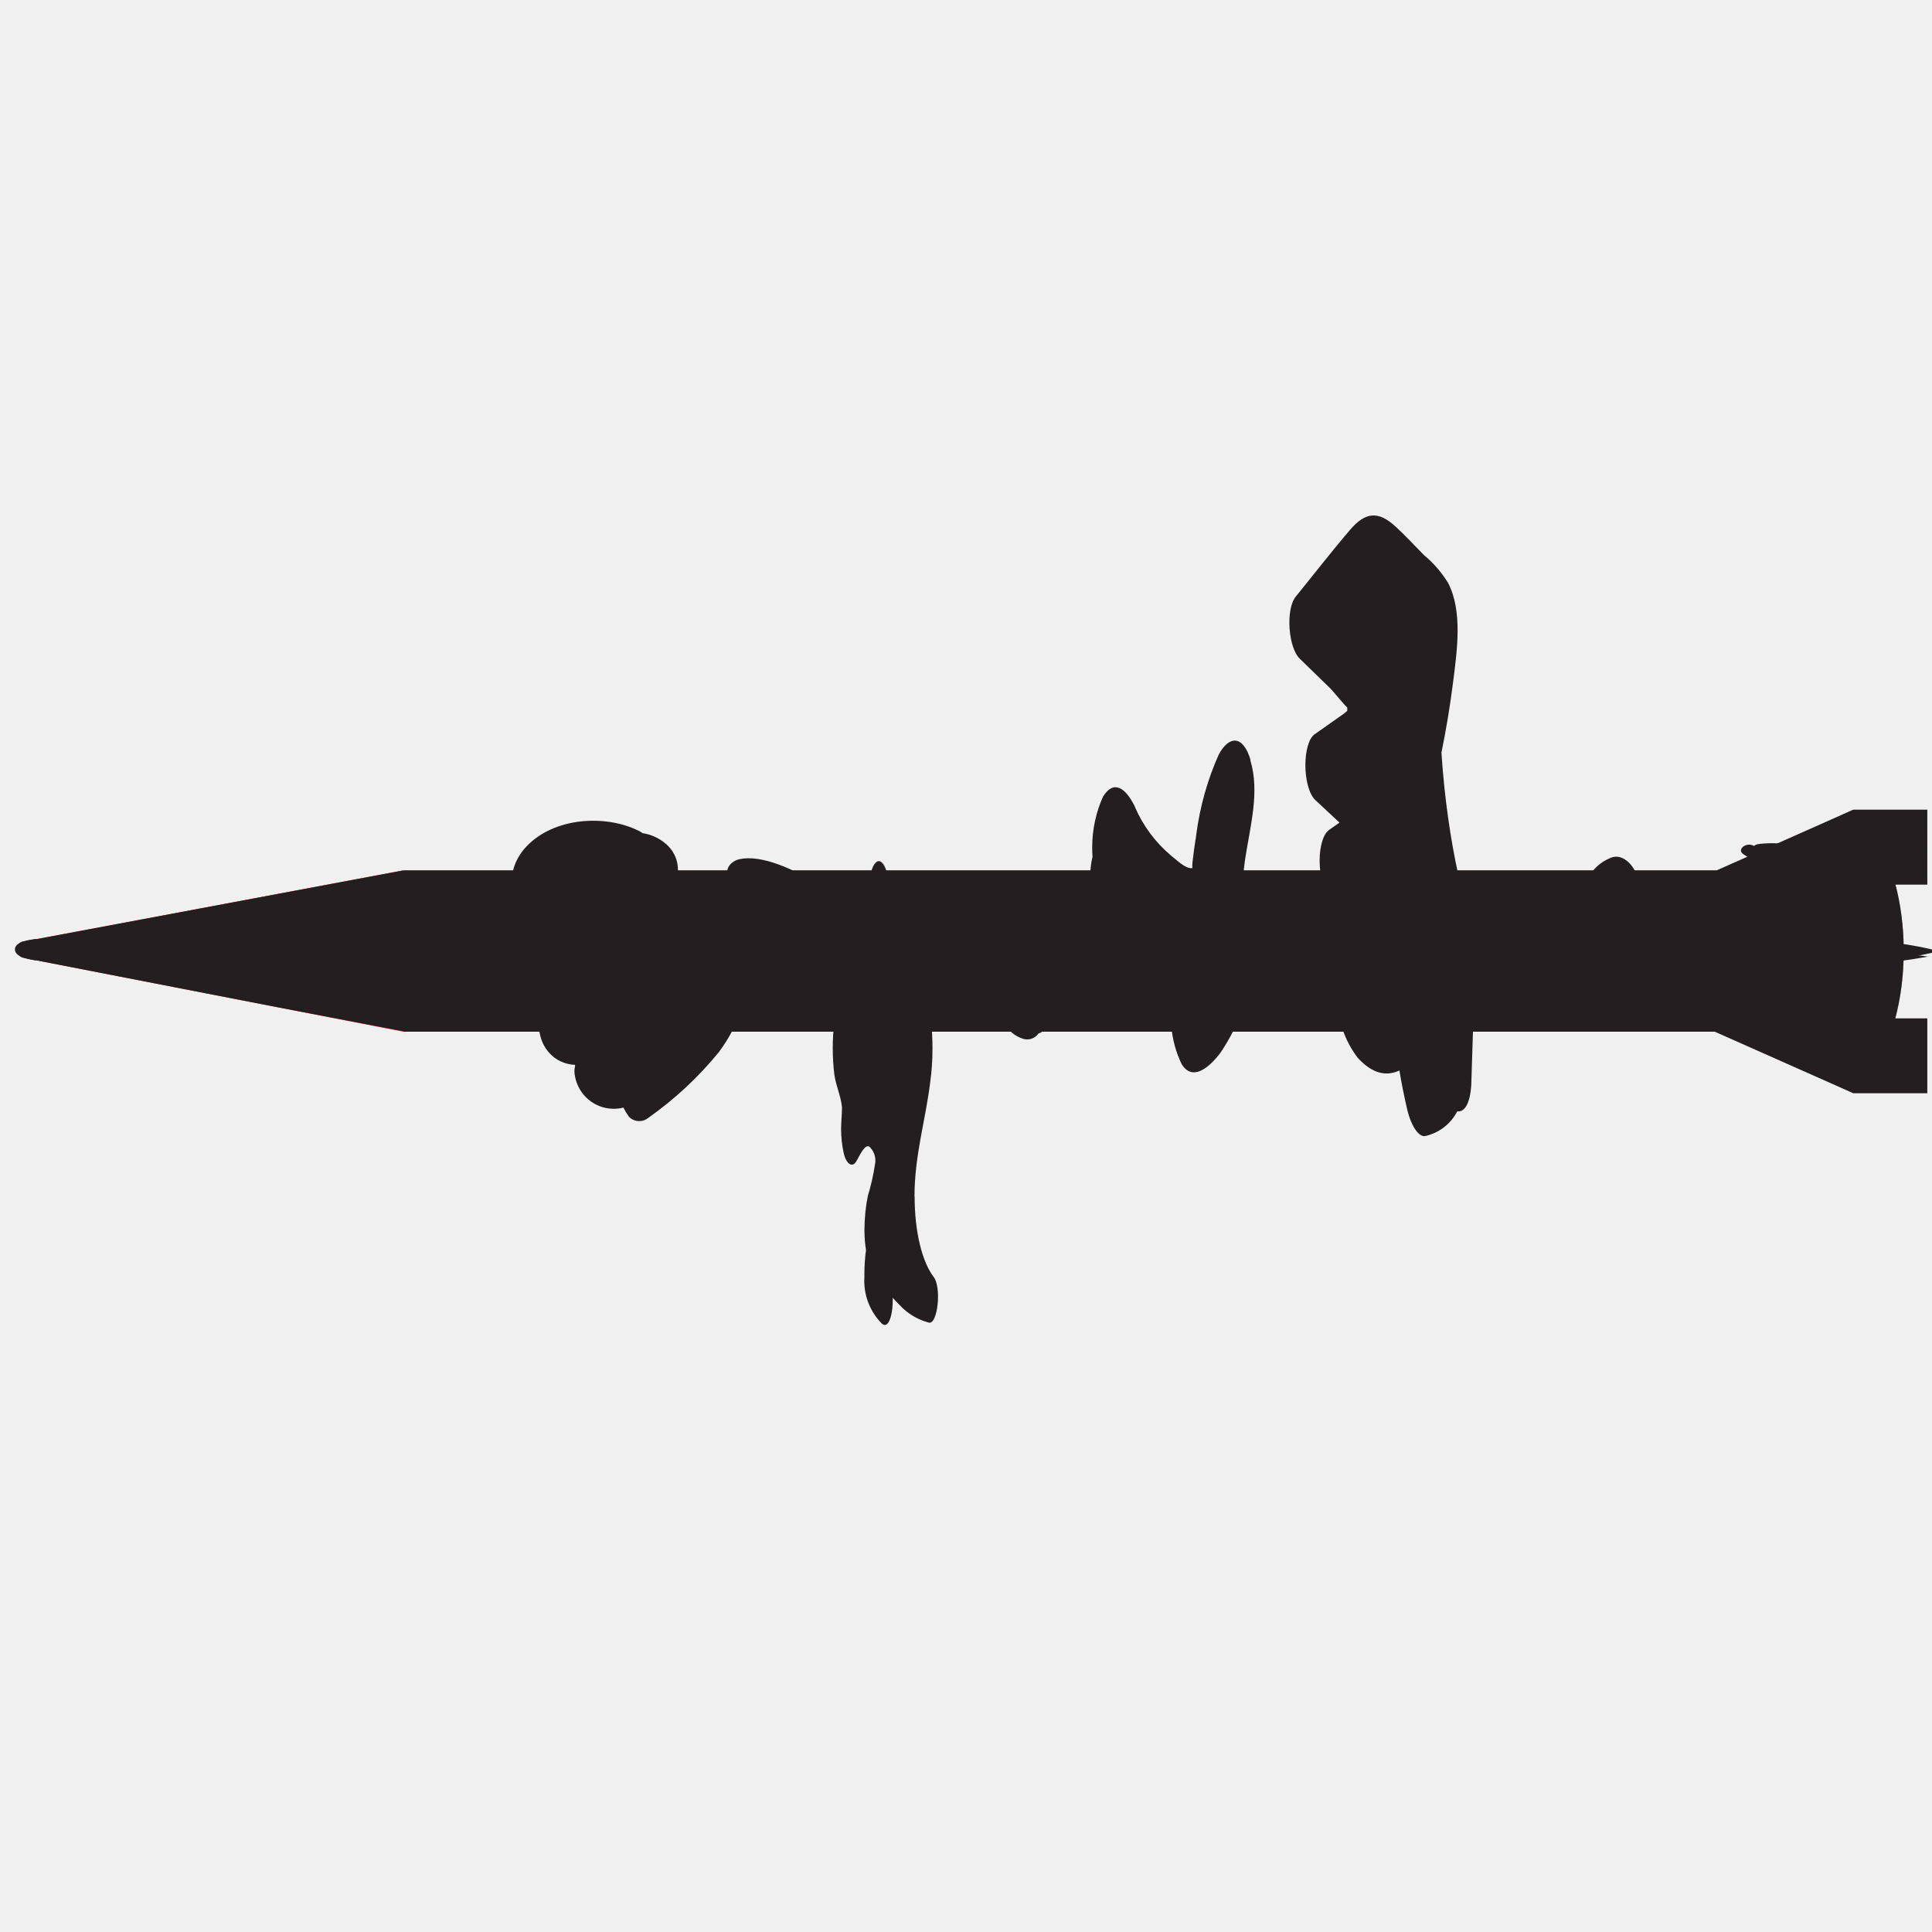
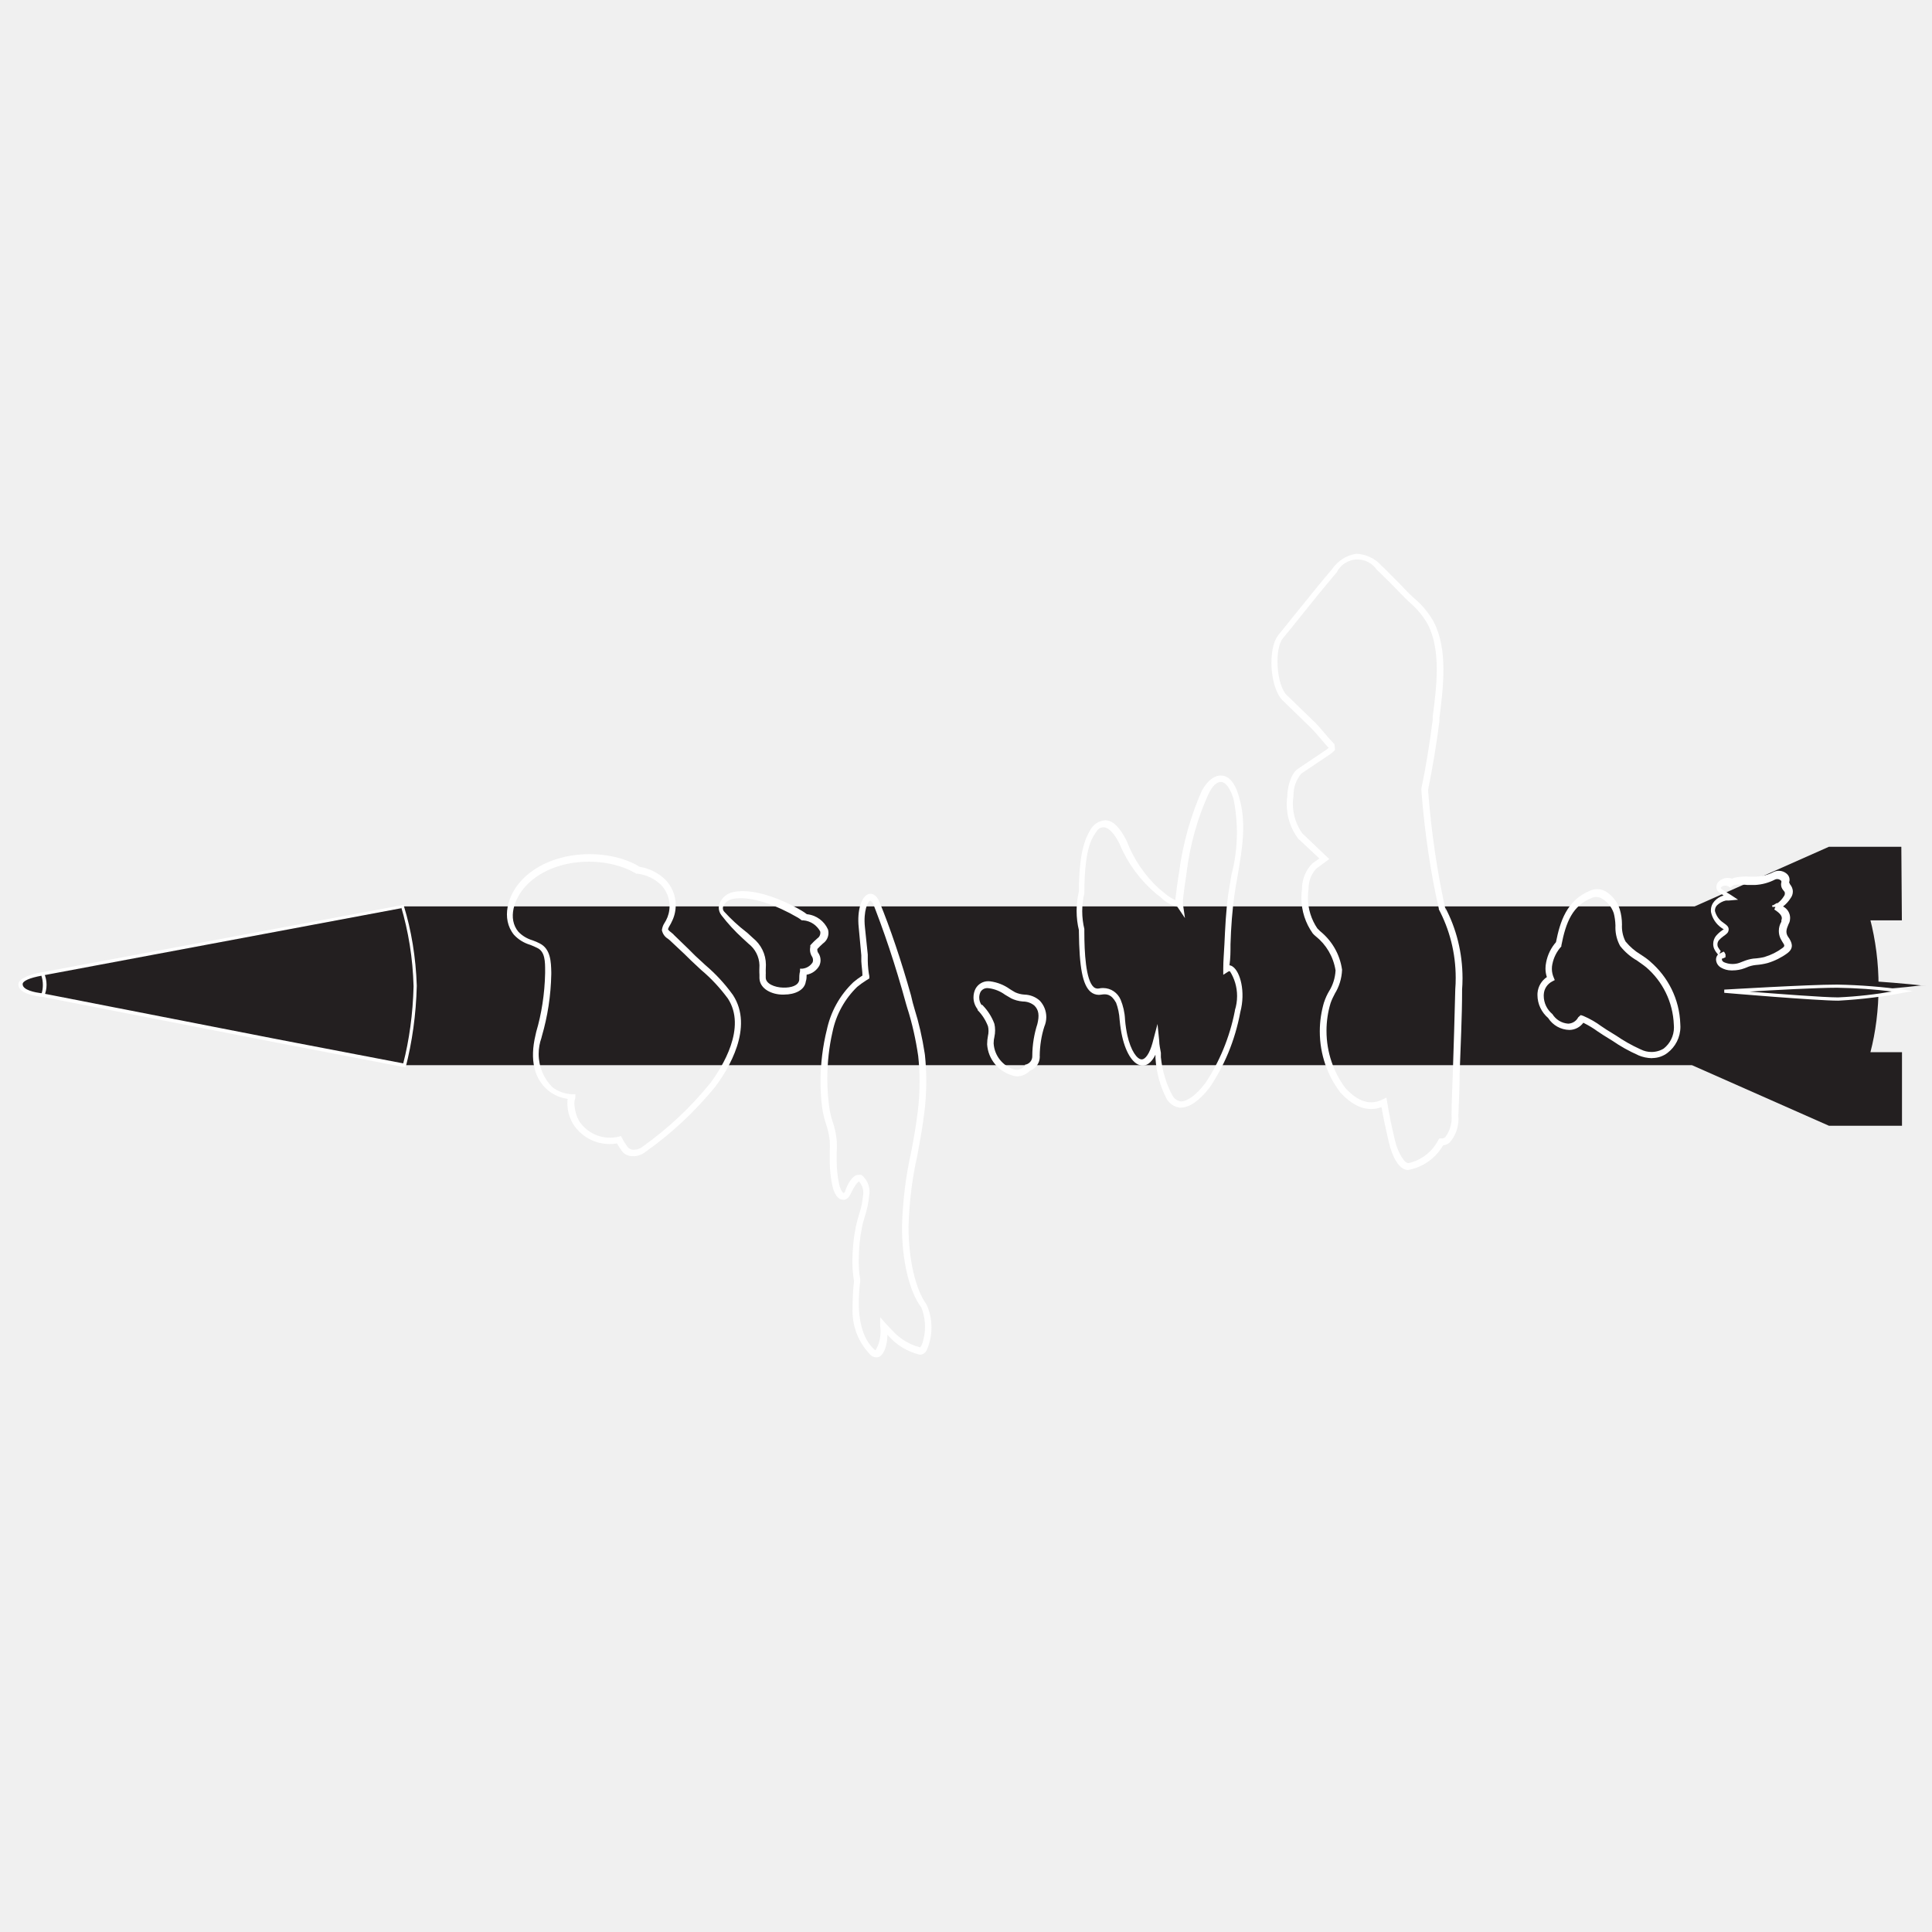
<svg xmlns="http://www.w3.org/2000/svg" version="1.1" width="32" height="32" viewBox="0 0 32 32">
-   <path fill="#7c7872" d="M30.694 13.412h1.227v1.237h-0.529c-0.023-0.087-0.047-0.164-0.068-0.235h-2.793z" />
-   <path fill="#d1b792" d="M28.531 14.415h2.793c0.021 0.070 0.045 0.147 0.068 0.235h-3.366z" />
-   <path fill="#d1b792" d="M6.686 14.415h21.845l-0.506 0.235h3.366c0.090 0.333 0.141 0.715 0.141 1.109s-0.051 0.776-0.148 1.14l0.007-0.031h-3.366l0.474 0.213h-21.813c0.162-0.396 0.256-0.855 0.256-1.337s-0.094-0.941-0.265-1.361l0.009 0.024z" />
-   <path fill="#ec1c24" d="M0.606 15.554l6.080-1.139c0.162 0.396 0.256 0.855 0.256 1.337s-0.094 0.941-0.265 1.361l0.009-0.024-6.080-1.182c0.014-0.050 0.026-0.11 0.034-0.171l0.001-0.006c-0.010-0.069-0.021-0.128-0.037-0.186l0.002 0.011z" />
-   <path fill="#221f1f" d="M0.371 15.597l0.235-0.043c0.013 0.047 0.025 0.106 0.033 0.166l0.001 0.008c-0.008 0.067-0.020 0.127-0.036 0.185l0.002-0.008-0.235-0.045c-0.056-0.021-0.096-0.074-0.096-0.137 0 0 0 0 0-0v0c0.003-0.059 0.042-0.109 0.095-0.128l0.001-0z" />
-   <path fill="#7c7872" d="M31.388 16.868h0.533v1.237h-1.227l-2.195-1.018h2.825c0.019-0.064 0.036-0.139 0.064-0.22z" />
-   <path fill="#d1b792" d="M28.026 16.868h3.362c-0.021 0.081-0.045 0.156-0.064 0.213h-2.825z" />
-   <path fill="#231f20" d="M28.026 15.753c0.293-0.077 0.641-0.136 0.997-0.165l0.022-0.001c0.341-0.032 0.681-0.047 1.020-0.047s0.681 0.015 1.022 0.047c0.378 0.029 0.725 0.088 1.062 0.176l-0.042-0.009c-0.292 0.076-0.64 0.134-0.996 0.165l-0.024 0.002c-0.341 0.030-0.681 0.047-1.022 0.047s-0.678-0.017-1.020-0.049c-0.378-0.030-0.726-0.088-1.063-0.174l0.043 0.009z" />
-   <path fill="#231f20" d="M31.921 13.412h-1.227l-2.259 1.003h-21.749v2.673h21.715l2.293 1.018h1.227v-1.237h-0.529c0.088-0.331 0.139-0.71 0.139-1.101 0-0.005 0-0.010-0-0.015v0.001c0-0.008 0-0.018 0-0.028 0-0.382-0.050-0.753-0.143-1.105l0.007 0.030h0.527z" />
-   <path fill="#231f20" d="M11.571 15.294l-0.358-0.348c-0.034-0.034-0.113-0.083-0.115-0.134s0.047-0.102 0.064-0.139c0.042-0.077 0.067-0.168 0.067-0.266 0-0.153-0.061-0.292-0.161-0.394l0 0c-0.112-0.111-0.259-0.188-0.422-0.213l-0.004-0.001c-0.017-0.013-0.036-0.025-0.056-0.035l-0.002-0.001c-0.557-0.279-1.41-0.226-1.867 0.26-0.213 0.224-0.339 0.593-0.128 0.853 0.104 0.096 0.229 0.169 0.369 0.212l0.007 0.002c0.166 0.083 0.16 0.303 0.162 0.469-0.008 0.383-0.068 0.749-0.172 1.096l0.008-0.029c-0.075 0.314-0.062 0.659 0.201 0.877 0.098 0.079 0.223 0.129 0.359 0.134l0.001 0v0.028c-0.006 0.024-0.010 0.052-0.010 0.080s0.004 0.056 0.010 0.082l-0.001-0.002c0.056 0.309 0.322 0.54 0.643 0.54 0.056 0 0.111-0.007 0.164-0.021l-0.005 0.001c0.030 0.059 0.061 0.109 0.096 0.157l-0.002-0.003c0.043 0.043 0.103 0.070 0.169 0.070 0.059 0 0.114-0.022 0.156-0.058l-0 0c0.444-0.315 0.827-0.674 1.157-1.078l0.008-0.010c0.303-0.41 0.587-1.020 0.288-1.474-0.189-0.244-0.394-0.459-0.619-0.652l-0.006-0.005z" />
-   <path fill="#231f20" d="M15.147 19.814c0-0.681 0.188-1.28 0.262-1.905 0.023-0.163 0.036-0.352 0.036-0.544 0-0.153-0.008-0.305-0.024-0.454l0.002 0.018c-0.056-0.339-0.13-0.636-0.225-0.923l0.012 0.042c-0.188-0.688-0.376-1.246-0.592-1.79l0.040 0.114c-0.107-0.269-0.29 0-0.247 0.395 0.015 0.154 0.032 0.307 0.047 0.461 0 0.070 0.017 0.292 0.034 0.371l-0.023 0.015c-0.058 0.035-0.108 0.072-0.155 0.112l0.002-0.001c-0.215 0.209-0.367 0.482-0.425 0.789l-0.001 0.009c-0.062 0.252-0.097 0.54-0.097 0.837 0 0.156 0.010 0.31 0.029 0.461l-0.002-0.018c0.028 0.19 0.109 0.352 0.126 0.538 0 0.109-0.015 0.252-0.015 0.365 0.001 0.135 0.016 0.266 0.043 0.392l-0.002-0.013c0.034 0.179 0.141 0.275 0.213 0.147s0.139-0.277 0.213-0.241c0.062 0.058 0.101 0.14 0.101 0.232 0 0.021-0.002 0.041-0.006 0.060l0-0.002c-0.030 0.199-0.071 0.374-0.124 0.544l0.007-0.025c-0.037 0.175-0.058 0.376-0.058 0.582 0 0.006 0 0.012 0 0.019v-0.001c0.001 0.106 0.010 0.209 0.027 0.31l-0.002-0.011v0.015c-0.017 0.12-0.026 0.258-0.026 0.399 0 0.016 0 0.032 0 0.047l-0-0.002c-0.001 0.017-0.002 0.037-0.002 0.057 0 0.275 0.111 0.525 0.29 0.707l-0-0c0.117 0.109 0.19-0.173 0.181-0.427 0.038 0.045 0.077 0.083 0.111 0.117 0.128 0.14 0.294 0.243 0.482 0.293l0.007 0.002c0.145 0.034 0.213-0.587 0.077-0.759-0.192-0.252-0.314-0.751-0.314-1.331z" />
-   <path fill="#231f20" d="M13.451 14.598c-0.025-0.020-0.054-0.039-0.084-0.057l-0.004-0.002c-0.282-0.164-0.77-0.382-1.111-0.309-0.156 0.032-0.265 0.183-0.173 0.301 0.145 0.167 0.298 0.318 0.463 0.456l0.006 0.005c0.127 0.094 0.209 0.242 0.213 0.409v0.001c-0.006 0.046-0.010 0.101-0.011 0.155v0c0 0.021 0 0.043 0 0.064 0.013 0.271 0.64 0.305 0.67 0.043 0-0.049 0.011-0.098 0.015-0.149 0.16-0.032 0.279-0.143 0.188-0.294-0.012-0.022-0.019-0.048-0.019-0.076 0-0.013 0.002-0.026 0.005-0.038l-0 0.001c0.035-0.040 0.072-0.077 0.112-0.11l0.002-0.001c0.177-0.156-0.036-0.363-0.271-0.397z" />
-   <path fill="#231f20" d="M16.958 15.908c-0.112-0.085-0.246-0.147-0.393-0.176l-0.006-0.001c-0.224-0.023-0.275 0.25-0.164 0.38 0.081 0.085 0.147 0.185 0.192 0.297l0.002 0.006c0.002 0.028 0.004 0.061 0.004 0.095 0 0.080-0.008 0.159-0.022 0.235l0.001-0.008c0.018 0.223 0.17 0.406 0.374 0.47l0.004 0.001c0.019 0.006 0.041 0.009 0.064 0.009 0.076 0 0.144-0.038 0.185-0.096l0-0.001c0.084-0.024 0.144-0.099 0.144-0.189 0-0.008-0.001-0.017-0.002-0.025l0 0.001c0.002-0.182 0.031-0.356 0.084-0.52l-0.003 0.012c0.017-0.040 0.027-0.087 0.027-0.136 0-0.090-0.034-0.173-0.089-0.236l0 0c-0.117-0.102-0.271-0.047-0.403-0.119z" />
-   <path fill="#231f20" d="M23.876 12.459q0.115-0.559 0.192-1.161c0.066-0.527 0.16-1.173-0.083-1.643-0.111-0.18-0.246-0.334-0.402-0.463l-0.003-0.003c-0.156-0.158-0.309-0.326-0.467-0.469-0.288-0.265-0.501-0.237-0.751 0.055-0.305 0.356-0.602 0.74-0.902 1.109-0.169 0.213-0.122 0.843 0.068 1.026l0.482 0.469c0.087 0.083 0.198 0.233 0.305 0.341v0.053l-0.058 0.049-0.476 0.335c-0.213 0.139-0.213 0.873 0 1.090l0.405 0.378-0.169 0.119c-0.213 0.147-0.213 0.853 0 1.088 0.102 0.109 0.39 0.339 0.401 0.663 0 0.213-0.145 0.386-0.194 0.553-0.045 0.143-0.071 0.307-0.071 0.477 0 0.375 0.125 0.72 0.336 0.997l-0.003-0.004c0.247 0.273 0.478 0.311 0.693 0.213 0.036 0.226 0.083 0.448 0.132 0.659s0.171 0.446 0.294 0.427c0.233-0.052 0.424-0.203 0.529-0.405l0.002-0.004c0.117 0.015 0.213-0.117 0.233-0.442 0.021-0.706 0.047-1.412 0.064-2.121 0.004-0.055 0.007-0.12 0.007-0.185 0-0.431-0.107-0.838-0.295-1.194l0.007 0.014c-0.128-0.58-0.227-1.273-0.275-1.98l-0.002-0.045z" />
-   <path fill="#231f20" d="M20.713 12.587c-0.128-0.427-0.363-0.395-0.525-0.092-0.181 0.399-0.315 0.862-0.377 1.347l-0.003 0.025c-0.023 0.141-0.043 0.284-0.058 0.427-0.001 0.013-0.002 0.028-0.002 0.043s0.001 0.030 0.002 0.045l-0-0.002c-0.002-0.001-0.005-0.002-0.009-0.002s-0.006 0.001-0.009 0.002l0-0c-0.109 0-0.237-0.132-0.341-0.213-0.256-0.218-0.459-0.49-0.592-0.799l-0.005-0.014c-0.149-0.301-0.346-0.446-0.523-0.162-0.114 0.249-0.181 0.54-0.181 0.846 0 0.054 0.002 0.107 0.006 0.16l-0-0.007c-0.024 0.094-0.038 0.202-0.038 0.314s0.014 0.219 0.040 0.323l-0.002-0.009v0.032c0 0.591 0.058 1.047 0.307 1.009 0.019-0.005 0.040-0.007 0.062-0.007 0.112 0 0.208 0.070 0.246 0.168l0.001 0.002c0.048 0.167 0.085 0.365 0.105 0.568l0.001 0.014c0.107 0.48 0.386 0.64 0.531 0.137l0.013-0.049c0.015 0.113 0.032 0.241 0.036 0.277 0.018 0.242 0.080 0.465 0.18 0.668l-0.005-0.011c0.183 0.294 0.461 0.047 0.64-0.188 0.243-0.358 0.422-0.78 0.511-1.235l0.003-0.021c0.094-0.41-0.055-0.794-0.188-0.71 0.028-0.414 0.026-0.853 0.085-1.248 0.083-0.542 0.245-1.109 0.085-1.634z" />
-   <path fill="#231f20" d="M27.642 15.396c-0.128-0.111-0.329-0.201-0.427-0.343s-0.045-0.373-0.105-0.555-0.241-0.365-0.427-0.292c-0.365 0.147-0.471 0.476-0.544 0.841-0.082 0.089-0.14 0.2-0.164 0.324l-0.001 0.004c-0.006 0.026-0.009 0.056-0.009 0.086 0 0.061 0.013 0.118 0.035 0.171l-0.001-0.003c-0.102 0.069-0.169 0.184-0.169 0.315s0.067 0.246 0.168 0.314l0.001 0.001c0.134 0.194 0.399 0.271 0.531 0.051 0.147 0.068 0.273 0.144 0.39 0.23l-0.006-0.004c0.167 0.116 0.36 0.228 0.56 0.325l0.027 0.012c0.341 0.141 0.64-0.060 0.629-0.463-0.015-0.406-0.202-0.766-0.489-1.012l-0.002-0.002z" />
-   <path fill="#231f20" d="M29.952 14.665c0.036-0.090-0.017-0.162-0.105-0.213 0 0-0.049-0.036-0.051-0.030s0.070-0.043 0.077-0.049c0.047-0.035 0.086-0.076 0.116-0.124l0.001-0.002c0.017-0.022 0.027-0.050 0.027-0.080 0-0.018-0.004-0.036-0.011-0.051l0 0.001c-0.021-0.047-0.068-0.070-0.049-0.126s-0.090-0.151-0.183-0.107c-0.092 0.048-0.201 0.079-0.316 0.085l-0.002 0c-0.031-0.002-0.067-0.003-0.103-0.003-0.084 0-0.167 0.006-0.248 0.017l0.009-0.001c-0.024 0.005-0.045 0.015-0.062 0.030l0-0c-0.122-0.075-0.297 0.058-0.175 0.137l0.111 0.073 0.041 0.021c-0.013 0.005-0.025 0.010-0.035 0.016l0.001-0.001c-0.078 0.018-0.145 0.054-0.201 0.103l0-0c-0.113 0.13-0.015 0.273 0.109 0.373 0.049 0.038 0.107 0.062 0.051 0.107-0.049 0.035-0.093 0.073-0.132 0.115l-0 0c-0.022 0.028-0.036 0.063-0.036 0.102 0 0.022 0.004 0.044 0.013 0.063l-0-0.001c0.017 0.035 0.038 0.065 0.062 0.092l-0-0s0.023 0.023 0.026 0.036v0c-0.085 0.034-0.058 0.124 0 0.16 0.050 0.024 0.108 0.038 0.17 0.038s0.12-0.014 0.172-0.039l-0.002 0.001c0.057-0.026 0.123-0.046 0.192-0.057l0.004-0.001c0.193-0.008 0.369-0.076 0.51-0.187l-0.002 0.001c0.111-0.081 0.032-0.145-0.013-0.23s-0.002-0.177 0.034-0.269z" />
-   <path fill="#231f20" d="M6.718 17.088l-2.133-0.407-3.979-0.774c-0.066-0.013-0.331-0.045-0.331-0.181s0.267-0.16 0.331-0.171l6.078-1.139c0.122 0.397 0.199 0.856 0.213 1.33l0 0.008c-0.011 0.479-0.076 0.938-0.188 1.378l0.009-0.042z" />
-   <path fill="#231f20" d="M0.578 15.906c-0.066-0.013-0.331-0.045-0.331-0.181s0.267-0.16 0.331-0.171 0.062 0.365 0 0.352z" />
-   <path fill="#231f20" d="M28.922 15.844s1.547 0.13 1.92 0.13c0.402-0.023 0.775-0.069 1.139-0.139l-0.054 0.008c-0.326-0.047-0.709-0.078-1.098-0.085l-0.009-0c-0.503 0-1.899 0.085-1.899 0.085z" />
+   <path fill="#231f20" d="M27.561 16.322c0.638-0.072 1.378-0.113 2.128-0.113s1.49 0.041 2.218 0.121l-0.090-0.008c-0.602 0.072-1.3 0.113-2.007 0.113-0.044 0-0.089-0-0.133-0l0.007 0c-0.028 0-0.061 0-0.094 0-0.715 0-1.42-0.041-2.113-0.121l0.085 0.008z" />
+   <path fill="#231f20" d="M31.492 14.025h-1.199l-2.225 0.988h-21.423v2.63h21.38l2.268 1.003h1.21v-1.218h-0.523c0.086-0.328 0.135-0.704 0.135-1.092s-0.049-0.764-0.142-1.123l0.007 0.031h0.521z" />
+   <path fill="#fff" d="M10.498 19.149h-0.045c-0.064-0.007-0.119-0.039-0.155-0.087l-0-0.001c-0.030-0.043-0.055-0.083-0.079-0.122-0.037 0.007-0.079 0.010-0.122 0.010-0.252 0-0.474-0.13-0.602-0.328l-0.002-0.003c-0.047-0.078-0.080-0.171-0.091-0.27l-0-0.003c-0.003-0.022-0.005-0.047-0.005-0.073s0.002-0.051 0.005-0.075l-0 0.003c-0.123-0.016-0.232-0.065-0.321-0.137l0.001 0.001c-0.237-0.196-0.309-0.514-0.213-0.917l0.013-0.058c0.086-0.29 0.14-0.625 0.147-0.971l0-0.004v-0.034c0-0.149 0-0.32-0.132-0.38-0.036-0.019-0.075-0.034-0.111-0.049-0.109-0.032-0.203-0.091-0.275-0.17l-0-0c-0.213-0.265-0.105-0.653 0.128-0.9 0.471-0.503 1.365-0.54 1.903-0.256l0.051 0.032c0.168 0.026 0.314 0.103 0.427 0.213l-0-0c0.107 0.109 0.172 0.259 0.172 0.423 0 0.103-0.026 0.201-0.072 0.286l0.002-0.003c-0.008 0.018-0.017 0.034-0.026 0.048l0.001-0.001c-0.013 0.019-0.024 0.041-0.032 0.065l-0 0.002c0 0.015 0.045 0.049 0.064 0.064s0.026 0.021 0.034 0.032l0.243 0.235 0.109 0.109 0.169 0.156c0.171 0.145 0.32 0.307 0.449 0.485l0.006 0.008c0.354 0.54-0.081 1.237-0.286 1.513-0.336 0.412-0.716 0.769-1.139 1.070l-0.018 0.012c-0.053 0.045-0.121 0.073-0.195 0.077l-0.001 0zM10.285 18.816l0.019 0.036c0.028 0.055 0.058 0.101 0.091 0.145l-0.002-0.002c0.020 0.025 0.049 0.043 0.083 0.047l0.001 0c0.007 0.001 0.014 0.001 0.022 0.001 0.052 0 0.1-0.017 0.139-0.046l-0.001 0c0.433-0.308 0.806-0.66 1.127-1.056l0.008-0.011c0.19-0.258 0.599-0.907 0.284-1.391-0.131-0.177-0.275-0.332-0.436-0.468l-0.004-0.003-0.171-0.16-0.109-0.107-0.243-0.228-0.028-0.023c-0.053-0.031-0.090-0.083-0.102-0.144l-0-0.001c0.006-0.047 0.023-0.089 0.048-0.125l-0.001 0.001 0.021-0.036c0.037-0.069 0.059-0.15 0.059-0.237 0-0.137-0.054-0.261-0.142-0.352l0 0c-0.103-0.099-0.238-0.166-0.387-0.185l-0.004-0h-0.021c-0.015-0.011-0.032-0.021-0.049-0.029l-0.002-0.001c-0.501-0.267-1.335-0.237-1.775 0.233-0.198 0.213-0.305 0.542-0.124 0.759 0.062 0.065 0.141 0.113 0.229 0.14l0.004 0.001c0.047 0.017 0.087 0.034 0.125 0.054l-0.005-0.002c0.183 0.090 0.188 0.311 0.192 0.476v0.032c-0.007 0.359-0.061 0.702-0.156 1.028l0.007-0.028-0.015 0.060c-0.028 0.078-0.045 0.168-0.045 0.262 0 0.214 0.085 0.408 0.224 0.549l-0-0c0.090 0.070 0.202 0.113 0.325 0.119l0.001 0h0.058v0.058c-0.003 0.015-0.008 0.027-0.013 0.040l0.001-0.001c-0.004 0.018-0.005 0.039-0.005 0.060s0.002 0.042 0.006 0.062l-0-0.002c0.010 0.083 0.035 0.158 0.072 0.225l-0.002-0.003c0.11 0.17 0.299 0.281 0.514 0.281 0.049 0 0.097-0.006 0.143-0.017l-0.004 0.001z" />
+   <path fill="#fff" d="M14.507 22.481c-0.033-0.001-0.063-0.015-0.085-0.036v0c-0.187-0.188-0.302-0.447-0.302-0.733 0-0.020 0.001-0.039 0.002-0.058l-0 0.003c-0-0.012-0-0.027-0-0.041 0-0.14 0.009-0.277 0.025-0.412l-0.002 0.016c-0.016-0.094-0.026-0.201-0.026-0.311 0 0 0-0 0-0v0c-0-0.005-0-0.011-0-0.018 0-0.206 0.021-0.407 0.061-0.601l-0.003 0.019c0.013-0.062 0.030-0.122 0.049-0.186 0.032-0.092 0.057-0.2 0.068-0.312l0.001-0.006c0.003-0.015 0.004-0.032 0.004-0.050 0-0.071-0.026-0.135-0.069-0.185l0 0s-0.043 0-0.145 0.213c-0.043 0.090-0.105 0.092-0.13 0.087-0.077 0-0.145-0.105-0.171-0.243-0.025-0.116-0.040-0.249-0.041-0.386v-0c0-0.047 0-0.1 0-0.154 0.002-0.030 0.003-0.064 0.003-0.099s-0.001-0.070-0.003-0.104l0 0.005c-0.013-0.102-0.034-0.194-0.065-0.283l0.003 0.010c-0.024-0.071-0.045-0.157-0.060-0.245l-0.002-0.011c-0.018-0.134-0.028-0.289-0.028-0.447 0-0.296 0.036-0.583 0.104-0.858l-0.005 0.025c0.064-0.321 0.222-0.599 0.443-0.81l0.001-0.001c0.045-0.038 0.094-0.075 0.146-0.108l0.005-0.003c0-0.064-0.015-0.158-0.019-0.235 0-0.043 0-0.079 0-0.1l-0.043-0.463c-0.030-0.279 0.045-0.523 0.171-0.553 0.041-0.011 0.119 0 0.175 0.137 0.175 0.426 0.362 0.978 0.52 1.543l0.028 0.117 0.032 0.113c0.067 0.211 0.127 0.468 0.167 0.73l0.004 0.029c0.014 0.13 0.022 0.281 0.022 0.434 0 0.192-0.013 0.38-0.038 0.565l0.002-0.022c-0.028 0.235-0.073 0.469-0.113 0.693-0.081 0.349-0.133 0.754-0.145 1.169l-0 0.009c0 0.531 0.115 1.033 0.297 1.28 0.053 0.113 0.083 0.245 0.083 0.385s-0.031 0.272-0.086 0.391l0.002-0.006c-0.047 0.068-0.098 0.068-0.126 0.060-0.2-0.052-0.37-0.159-0.498-0.304l-0.001-0.001-0.021-0.021c0 0.147-0.045 0.322-0.137 0.365-0.013 0.006-0.029 0.009-0.045 0.009-0.004 0-0.008-0-0.011-0.001l0 0zM14.223 19.46c0.007-0.001 0.015-0.002 0.023-0.002s0.016 0.001 0.024 0.002l-0.001-0c0.082 0.066 0.133 0.166 0.133 0.279 0 0.021-0.002 0.042-0.005 0.063l0-0.002c-0.013 0.127-0.038 0.243-0.074 0.354l0.003-0.012c-0.017 0.060-0.036 0.119-0.047 0.177-0.035 0.17-0.056 0.365-0.056 0.564 0 0.009 0 0.017 0 0.026v-0.001c0 0.102 0.010 0.202 0.027 0.298l-0.002-0.010v0.021c-0.015 0.115-0.024 0.249-0.024 0.384 0 0.015 0 0.030 0 0.045l-0-0.002c0.019 0.427 0.151 0.612 0.267 0.717 0 0 0.013 0 0.013 0 0.051-0.088 0.081-0.194 0.081-0.307 0-0.031-0.002-0.061-0.007-0.091l0 0.003v-0.149l0.098 0.111 0.075 0.079 0.034 0.036c0.119 0.13 0.275 0.226 0.45 0.272l0.006 0.001c0.022-0.029 0.039-0.065 0.047-0.103l0-0.002c0.021-0.071 0.033-0.152 0.033-0.236 0-0.116-0.023-0.227-0.065-0.328l0.002 0.006c-0.198-0.262-0.32-0.777-0.318-1.338 0.012-0.431 0.064-0.842 0.153-1.24l-0.008 0.043c0.043-0.224 0.085-0.454 0.113-0.685 0.021-0.154 0.033-0.333 0.033-0.514 0-0.149-0.008-0.297-0.024-0.442l0.002 0.018c-0.042-0.287-0.1-0.539-0.176-0.783l0.010 0.036-0.032-0.107c-0.186-0.679-0.372-1.227-0.584-1.762l0.040 0.115c-0.023-0.060-0.045-0.075-0.051-0.075-0.041 0-0.119 0.171-0.090 0.439l0.047 0.452c0 0.021 0 0.060 0 0.102 0 0.087 0.015 0.213 0.026 0.256v0.038l-0.055 0.034c-0.055 0.035-0.102 0.069-0.147 0.106l0.002-0.002c-0.205 0.199-0.351 0.458-0.41 0.748l-0.002 0.009c-0.053 0.23-0.084 0.494-0.084 0.766 0 0.169 0.012 0.335 0.035 0.497l-0.002-0.019c0.014 0.092 0.034 0.173 0.061 0.251l-0.003-0.010c0.029 0.084 0.051 0.183 0.063 0.285l0.001 0.007c0.002 0.032 0.004 0.069 0.004 0.107s-0.001 0.075-0.004 0.112l0-0.005c0 0.051 0 0.1 0 0.145 0.001 0.13 0.015 0.256 0.041 0.377l-0.002-0.012c0.019 0.109 0.066 0.158 0.079 0.16 0.009-0.008 0.016-0.017 0.021-0.027l0-0.001c0.036-0.109 0.117-0.275 0.224-0.275z" />
+   <path fill="#fff" d="M12.988 16.474h-0.021c-0.181 0-0.38-0.092-0.388-0.269v0 0-0.060c-0.002-0.024-0.002-0.051-0.002-0.079s0.001-0.055 0.002-0.083l-0 0.004c-0.004-0.145-0.074-0.273-0.18-0.355l-0.001-0.001-0.098-0.090c-0.128-0.117-0.243-0.242-0.347-0.377l-0.005-0.007c-0.027-0.034-0.043-0.077-0.043-0.124 0-0.026 0.005-0.051 0.014-0.074l-0 0.001c0.041-0.095 0.126-0.165 0.228-0.185l0.002-0c0.407-0.085 0.971 0.213 1.133 0.311 0.031 0.019 0.058 0.037 0.083 0.057l-0.002-0.001c0.158 0.015 0.29 0.115 0.351 0.253l0.001 0.003c0.004 0.016 0.007 0.035 0.007 0.054 0 0.071-0.034 0.133-0.087 0.172l-0.001 0c-0.034 0.030-0.065 0.061-0.095 0.093l-0.001 0.001c-0.001 0.004-0.001 0.008-0.001 0.013 0 0.017 0.004 0.033 0.012 0.047l-0-0.001c0.026 0.035 0.042 0.079 0.042 0.127 0 0.031-0.007 0.061-0.019 0.088l0.001-0.001c-0.044 0.080-0.121 0.137-0.211 0.153l-0.002 0c0 0.036 0 0.075-0.013 0.111-0.019 0.149-0.188 0.218-0.356 0.218zM12.683 16.13v0c0 0.021 0 0.041 0 0.062 0 0.102 0.147 0.162 0.286 0.166s0.256-0.034 0.269-0.128c0-0.047 0-0.096 0.013-0.143v-0.043h0.041c0.070-0.008 0.13-0.046 0.166-0.102l0.001-0.001c0.005-0.012 0.007-0.025 0.007-0.039 0-0.026-0.009-0.050-0.024-0.070l0 0c-0.016-0.030-0.026-0.065-0.026-0.102 0-0.016 0.002-0.031 0.005-0.046l-0 0.001v-0.028c0.037-0.041 0.075-0.079 0.116-0.114l0.002-0.001c0.030-0.020 0.049-0.054 0.049-0.092 0-0.008-0.001-0.016-0.003-0.024l0 0.001c-0.056-0.102-0.158-0.173-0.278-0.183l-0.001-0h-0.026c-0.023-0.019-0.049-0.036-0.076-0.052l-0.003-0.001c-0.318-0.186-0.764-0.363-1.067-0.301-0.069 0.013-0.124 0.058-0.153 0.118l-0.001 0.001c-0.005 0.010-0.007 0.022-0.007 0.034 0 0.022 0.008 0.042 0.022 0.057l-0-0c0.115 0.126 0.239 0.24 0.373 0.343l0.007 0.005 0.098 0.090c0.13 0.105 0.212 0.263 0.213 0.441v0c-0.002 0.028-0.003 0.060-0.003 0.093 0 0.020 0 0.039 0.001 0.059l-0-0.003z" />
+   <path fill="#fff" d="M16.838 17.826c-0.030-0.001-0.059-0.007-0.085-0.018l0.002 0.001c-0.225-0.071-0.389-0.27-0.405-0.51l-0-0.002c0-0 0-0.001 0-0.001 0-0.048 0.005-0.095 0.014-0.14l-0.001 0.005c0.006-0.025 0.010-0.054 0.010-0.083s-0.003-0.058-0.010-0.086l0 0.003c-0.040-0.103-0.098-0.191-0.171-0.265l0 0v-0.013c-0.042-0.054-0.068-0.122-0.068-0.197 0-0.052 0.012-0.101 0.034-0.144l-0.001 0.002c0.041-0.076 0.12-0.126 0.211-0.126 0.012 0 0.023 0.001 0.034 0.002l-0.001-0c0.12 0.016 0.228 0.060 0.32 0.125l-0.002-0.001c0.030 0.019 0.060 0.038 0.096 0.058 0.046 0.021 0.099 0.035 0.155 0.038l0.001 0c0.097 0.003 0.185 0.040 0.252 0.101l-0-0c0.066 0.071 0.107 0.166 0.107 0.271 0 0.056-0.012 0.11-0.033 0.159l0.001-0.003c-0.047 0.145-0.075 0.311-0.077 0.484v0.001c0 0.005 0.001 0.011 0.001 0.016 0 0.106-0.067 0.196-0.161 0.23l-0.002 0.001c-0.055 0.058-0.132 0.094-0.217 0.094-0.001 0-0.002 0-0.002 0h0zM16.267 16.64l0.013 0.015c0.081 0.084 0.146 0.185 0.188 0.297l0.002 0.006c0.008 0.032 0.012 0.069 0.012 0.107s-0.004 0.075-0.012 0.11l0.001-0.003c-0.008 0.031-0.013 0.067-0.013 0.104 0 0.004 0 0.008 0 0.011v-0.001c0.014 0.201 0.15 0.367 0.334 0.426l0.003 0.001c0.013 0.004 0.028 0.006 0.044 0.006 0.058 0 0.109-0.029 0.139-0.073l0-0.001v-0.013h0.015c0.061-0.016 0.105-0.071 0.105-0.136 0-0.003-0-0.006-0-0.009l0 0c0.001-0.185 0.031-0.362 0.085-0.529l-0.003 0.012c0.038-0.151 0.026-0.241-0.047-0.314-0.051-0.043-0.118-0.068-0.191-0.068-0 0-0.001 0-0.001 0h0c-0.071-0.006-0.136-0.024-0.195-0.053l0.003 0.001-0.102-0.060c-0.076-0.056-0.168-0.095-0.268-0.108l-0.003-0c-0.007-0.001-0.016-0.002-0.024-0.002-0.049 0-0.092 0.027-0.114 0.068l-0 0.001c-0.012 0.026-0.019 0.056-0.019 0.088 0 0.047 0.015 0.090 0.041 0.126l-0-0.001z" />
+   <path fill="#fff" d="M23.322 19.379c-0.156 0-0.267-0.239-0.318-0.457s-0.090-0.401-0.122-0.585c-0.23 0.085-0.459 0-0.681-0.241-0.213-0.278-0.341-0.631-0.341-1.013 0-0.171 0.026-0.336 0.073-0.492l-0.003 0.012c0.023-0.071 0.052-0.133 0.086-0.19l-0.002 0.004c0.061-0.098 0.1-0.216 0.107-0.342l0-0.002c-0.037-0.231-0.157-0.429-0.329-0.566l-0.002-0.001c-0.018-0.015-0.034-0.031-0.049-0.048l-0-0.001c-0.116-0.164-0.186-0.367-0.186-0.587 0-0.052 0.004-0.103 0.011-0.152l-0.001 0.006c0-0.001 0-0.002 0-0.003 0-0.165 0.067-0.315 0.175-0.423v0l0.113-0.079-0.352-0.329c-0.118-0.157-0.189-0.356-0.189-0.571 0-0.049 0.004-0.096 0.011-0.143l-0.001 0.005c0-0.105 0.043-0.356 0.177-0.448l0.476-0.32 0.032-0.026c-0.049-0.051-0.098-0.111-0.145-0.166s-0.1-0.117-0.141-0.158l-0.476-0.461c-0.213-0.213-0.252-0.853-0.073-1.082l0.299-0.371c0.194-0.239 0.393-0.489 0.593-0.723 0.091-0.133 0.231-0.226 0.393-0.253l0.003-0.001c0.165 0.005 0.313 0.078 0.416 0.191l0 0.001c0.107 0.098 0.213 0.213 0.318 0.316l0.143 0.149 0.094 0.087c0.126 0.107 0.231 0.234 0.312 0.377l0.004 0.007c0.239 0.461 0.158 1.090 0.094 1.596v0.053c-0.051 0.397-0.115 0.779-0.188 1.137 0.056 0.727 0.157 1.392 0.302 2.040l-0.018-0.095c0.181 0.34 0.287 0.744 0.287 1.172 0 0.067-0.003 0.134-0.008 0.2l0.001-0.009c0 0.467-0.026 0.93-0.041 1.395 0 0.23-0.013 0.463-0.021 0.693 0.001 0.016 0.002 0.034 0.002 0.052 0 0.148-0.054 0.284-0.144 0.388l0.001-0.001c-0.029 0.027-0.068 0.045-0.11 0.049l-0.001 0c-0.117 0.201-0.31 0.347-0.538 0.4l-0.006 0.001zM22.963 18.18l0.013 0.073c0.034 0.213 0.079 0.427 0.13 0.64s0.164 0.384 0.226 0.371c0.214-0.049 0.389-0.188 0.487-0.374l0.002-0.004 0.017-0.030h0.036c0.002 0 0.005 0 0.008 0 0.023 0 0.043-0.009 0.058-0.024v0c0.065-0.087 0.104-0.196 0.104-0.315 0-0.016-0.001-0.032-0.002-0.048l0 0.002c0-0.233 0.015-0.463 0.021-0.693 0.015-0.465 0.030-0.93 0.041-1.395 0.005-0.056 0.007-0.122 0.007-0.188 0-0.413-0.103-0.803-0.285-1.144l0.006 0.013v-0.013c-0.13-0.562-0.233-1.237-0.287-1.925l-0.003-0.050v-0.015c0.075-0.356 0.137-0.74 0.188-1.137v-0.053c0.064-0.491 0.143-1.101-0.083-1.532-0.078-0.138-0.176-0.255-0.29-0.353l-0.002-0.002c-0.032-0.030-0.066-0.060-0.096-0.092l-0.145-0.149c-0.102-0.107-0.213-0.213-0.314-0.311-0.070-0.101-0.185-0.165-0.316-0.165-0.151 0-0.282 0.087-0.345 0.214l-0.001 0.002c-0.198 0.233-0.399 0.48-0.591 0.721-0.098 0.124-0.198 0.247-0.299 0.369-0.145 0.179-0.105 0.774 0.064 0.939l0.476 0.461c0.045 0.045 0.094 0.102 0.147 0.166s0.102 0.119 0.154 0.173l0.013 0.013 0.011 0.096-0.019 0.019c-0.019 0.019-0.040 0.036-0.062 0.052l-0.002 0.001-0.476 0.32c-0.081 0.096-0.13 0.221-0.13 0.357 0 0.004 0 0.008 0 0.013v-0.001c-0.006 0.039-0.010 0.084-0.010 0.13 0 0.184 0.058 0.354 0.157 0.493l-0.002-0.003 0.448 0.427-0.213 0.156c-0.081 0.086-0.13 0.202-0.13 0.33 0 0.003 0 0.007 0 0.010v-0.001c-0.007 0.043-0.011 0.092-0.011 0.142 0 0.191 0.058 0.367 0.158 0.514l-0.002-0.003 0.045 0.045c0.194 0.156 0.327 0.38 0.364 0.635l0.001 0.005c-0.006 0.147-0.049 0.282-0.121 0.398l0.002-0.003c-0.026 0.047-0.052 0.102-0.072 0.159l-0.002 0.008c-0.041 0.135-0.065 0.29-0.065 0.45 0 0.357 0.117 0.686 0.315 0.951l-0.003-0.004c0.213 0.23 0.412 0.292 0.619 0.188z" />
+   <path fill="#fff" d="M19.561 18.347h-0.013c-0.101-0.011-0.185-0.072-0.23-0.156l-0.001-0.002c-0.1-0.195-0.164-0.423-0.179-0.665l-0-0.005v-0.049c-0.073 0.147-0.156 0.181-0.213 0.179-0.143 0-0.273-0.19-0.339-0.484-0.017-0.074-0.031-0.166-0.040-0.259l-0.001-0.009c-0.006-0.106-0.027-0.205-0.062-0.297l0.002 0.007c-0.081-0.145-0.16-0.147-0.25-0.132-0.010 0.002-0.022 0.003-0.034 0.003-0.052 0-0.1-0.019-0.137-0.050l0 0c-0.132-0.113-0.188-0.403-0.194-1.001v-0.021c-0.024-0.096-0.038-0.206-0.038-0.32s0.014-0.224 0.040-0.329l-0.002 0.009c0-0.341 0.028-0.759 0.181-1.005 0.047-0.098 0.143-0.167 0.255-0.175l0.001-0c0.124 0 0.243 0.119 0.352 0.339 0.122 0.314 0.306 0.58 0.538 0.794l0.001 0.001 0.081 0.064c0.054 0.050 0.117 0.093 0.186 0.124l0.004 0.002c0-0.003 0.001-0.007 0.001-0.011s-0-0.007-0.001-0.011l0 0c0.017-0.151 0.036-0.292 0.058-0.427 0.067-0.507 0.201-0.967 0.392-1.395l-0.013 0.032c0.094-0.173 0.213-0.262 0.329-0.252 0.085 0 0.213 0.077 0.286 0.352 0.132 0.427 0.051 0.879-0.023 1.314-0.019 0.107-0.038 0.213-0.053 0.318-0.033 0.239-0.056 0.524-0.064 0.812l-0 0.011c0 0.111 0 0.213-0.017 0.335 0.021 0.003 0.040 0.011 0.056 0.024l-0-0c0.122 0.085 0.213 0.414 0.124 0.749-0.089 0.478-0.269 0.902-0.522 1.272l0.007-0.012c-0.169 0.215-0.329 0.324-0.469 0.324zM19.172 16.96l0.028 0.277c0 0.068 0.019 0.145 0.028 0.201v0.073c0.023 0.231 0.089 0.442 0.19 0.632l-0.004-0.009c0.027 0.058 0.080 0.099 0.144 0.109l0.001 0c0.107 0 0.247-0.1 0.401-0.297 0.233-0.348 0.406-0.757 0.492-1.197l0.003-0.021c0.022-0.069 0.035-0.148 0.035-0.23 0-0.152-0.044-0.294-0.12-0.413l0.002 0.003c-0.013 0-0.017 0-0.021 0l-0.090 0.058v-0.107c0-0.13 0.013-0.265 0.019-0.397 0.013-0.277 0.026-0.563 0.064-0.834 0.017-0.107 0.034-0.213 0.053-0.322 0.057-0.209 0.090-0.45 0.090-0.698 0-0.199-0.021-0.392-0.061-0.579l0.003 0.018c-0.051-0.166-0.124-0.267-0.198-0.275s-0.151 0.066-0.213 0.196c-0.178 0.387-0.307 0.836-0.365 1.307l-0.002 0.022c-0.023 0.137-0.041 0.275-0.058 0.427 0 0.053 0 0.070 0 0.070l0.034 0.233-0.126-0.188c-0.109-0.026-0.202-0.081-0.275-0.156l-0-0-0.077-0.060c-0.259-0.219-0.465-0.494-0.598-0.807l-0.005-0.014c-0.085-0.173-0.181-0.275-0.26-0.279s-0.109 0.041-0.162 0.126c-0.141 0.213-0.162 0.627-0.164 0.954v0.015c-0.022 0.088-0.035 0.19-0.035 0.294s0.013 0.206 0.037 0.303l-0.002-0.009v0.045c0 0.339 0.023 0.804 0.156 0.919 0.018 0.015 0.041 0.024 0.066 0.024 0.008 0 0.015-0.001 0.022-0.002l-0.001 0c0.020-0.005 0.044-0.007 0.068-0.007 0.131 0 0.242 0.080 0.29 0.193l0.001 0.002c0.040 0.097 0.067 0.209 0.072 0.326l0 0.002c0.008 0.097 0.022 0.186 0.041 0.272l-0.003-0.014c0.058 0.26 0.162 0.399 0.237 0.401v0c0.064 0 0.132-0.1 0.179-0.269zM19.509 15.014v0z" />
+   <path fill="#fff" d="M27.366 17.527c-0.082-0.001-0.159-0.018-0.23-0.048l0.004 0.001c-0.164-0.073-0.304-0.152-0.435-0.243l0.009 0.006-0.158-0.098-0.094-0.062c-0.068-0.050-0.146-0.097-0.227-0.138l-0.010-0.005c-0.052 0.071-0.135 0.117-0.228 0.119h-0c-0.148-0.002-0.278-0.079-0.353-0.195l-0.001-0.002c-0.109-0.093-0.178-0.23-0.178-0.383 0-0.011 0-0.022 0.001-0.032l-0 0.001c0.009-0.111 0.068-0.206 0.154-0.264l0.001-0.001c-0.015-0.043-0.023-0.092-0.023-0.143 0-0.034 0.004-0.067 0.011-0.099l-0.001 0.003c0.025-0.132 0.083-0.247 0.165-0.34l-0.001 0.001c0.066-0.331 0.173-0.693 0.565-0.853 0.035-0.016 0.075-0.025 0.117-0.025s0.083 0.009 0.119 0.026l-0.002-0.001c0.123 0.066 0.215 0.175 0.257 0.308l0.001 0.004c0.023 0.075 0.036 0.161 0.036 0.249v0c-0 0.009-0.001 0.019-0.001 0.030 0 0.092 0.022 0.179 0.062 0.255l-0.001-0.003c0.069 0.084 0.151 0.155 0.243 0.211l0.004 0.002c0.060 0.038 0.113 0.076 0.162 0.119l-0.002-0.001c0.295 0.253 0.485 0.621 0.499 1.034l0 0.002c0.001 0.013 0.002 0.028 0.002 0.044 0 0.177-0.084 0.334-0.214 0.433l-0.001 0.001c-0.070 0.053-0.158 0.085-0.254 0.085h-0zM26.182 16.813l0.041 0.013c0.114 0.049 0.212 0.106 0.302 0.173l-0.004-0.003 0.087 0.058 0.162 0.1c0.118 0.081 0.252 0.158 0.393 0.222l0.016 0.007c0.051 0.026 0.111 0.041 0.174 0.041 0.076 0 0.147-0.021 0.207-0.059l-0.002 0.001c0.103-0.082 0.168-0.208 0.168-0.349 0-0.015-0.001-0.029-0.002-0.043l0 0.002c-0.014-0.384-0.189-0.724-0.459-0.956l-0.002-0.001c-0.043-0.036-0.096-0.070-0.149-0.109-0.109-0.063-0.201-0.143-0.276-0.237l-0.002-0.002c-0.050-0.089-0.080-0.196-0.080-0.309 0-0.010 0-0.020 0.001-0.029l-0 0.001c-0.002-0.077-0.012-0.15-0.031-0.22l0.001 0.006c-0.038-0.108-0.114-0.195-0.211-0.246l-0.002-0.001c-0.022-0.010-0.048-0.016-0.075-0.016s-0.053 0.006-0.076 0.016l0.001-0c-0.316 0.126-0.427 0.395-0.503 0.787v0.015c-0.074 0.081-0.127 0.182-0.149 0.295l-0.001 0.004c-0.005 0.022-0.007 0.047-0.007 0.073 0 0.051 0.011 0.099 0.030 0.143l-0.001-0.002 0.019 0.045-0.043 0.023c-0.079 0.041-0.134 0.12-0.139 0.213l-0 0.001c-0 0.007-0.001 0.014-0.001 0.022 0 0.122 0.056 0.232 0.143 0.304l0.001 0.001c0.056 0.090 0.151 0.15 0.261 0.158l0.001 0c0.072-0.003 0.133-0.044 0.164-0.103l0-0.001z" />
+   <path fill="#fff" d="M28.685 16.073c-0.003 0-0.006 0-0.009 0-0.062 0-0.12-0.017-0.17-0.046l0.002 0.001c-0.051-0.027-0.085-0.080-0.085-0.14 0-0.001 0-0.002 0-0.003v0c0.002-0.029 0.014-0.055 0.032-0.075l-0 0c-0.024-0.027-0.045-0.058-0.061-0.091l-0.001-0.002c-0.011-0.024-0.017-0.053-0.017-0.083 0-0.049 0.017-0.095 0.045-0.131l-0 0c0.029-0.034 0.061-0.064 0.097-0.089l0.002-0.001 0.034-0.026h-0.013l-0.028-0.019c-0.089-0.062-0.152-0.156-0.174-0.264l-0-0.003c-0.001-0.007-0.001-0.015-0.001-0.023 0-0.060 0.023-0.114 0.061-0.155l-0 0c0.040-0.042 0.090-0.074 0.147-0.091l0.002-0.001-0.055-0.036c-0.038-0.020-0.064-0.060-0.064-0.106 0-0.024 0.007-0.047 0.019-0.065l-0 0c0.039-0.051 0.1-0.083 0.169-0.083 0.026 0 0.051 0.005 0.074 0.013l-0.001-0c0.015-0.008 0.033-0.015 0.052-0.019l0.001-0c0.052-0.011 0.112-0.017 0.173-0.017 0.022 0 0.043 0.001 0.064 0.002l-0.003-0c0.036 0 0.073 0 0.111 0 0.108-0.005 0.207-0.034 0.296-0.081l-0.004 0.002c0.024-0.011 0.053-0.018 0.083-0.018 0.050 0 0.095 0.018 0.13 0.048l-0-0c0.029 0.024 0.048 0.060 0.048 0.1 0 0.015-0.003 0.030-0.008 0.044l0-0.001s0 0 0.015 0.032c0.012 0.015 0.023 0.032 0.031 0.050l0.001 0.001c0.009 0.021 0.015 0.045 0.015 0.071 0 0.040-0.014 0.077-0.036 0.107l0-0c-0.034 0.054-0.076 0.1-0.125 0.138l-0.001 0.001c0.070 0.036 0.117 0.108 0.117 0.191 0 0.028-0.005 0.055-0.015 0.080l0-0.001-0.011 0.023c-0.034 0.081-0.049 0.128-0.019 0.19 0.009 0.016 0.018 0.030 0.028 0.043l-0-0.001c0.034 0.060 0.096 0.156-0.030 0.25-0.095 0.070-0.206 0.126-0.325 0.162l-0.008 0.002c-0.054 0.014-0.117 0.025-0.182 0.030l-0.004 0c-0.057 0.006-0.109 0.020-0.157 0.042l0.003-0.001-0.034 0.013c-0.060 0.023-0.129 0.036-0.201 0.036-0.003 0-0.007-0-0.010-0h0.001zM28.55 15.761c0.014 0.013 0.024 0.030 0.030 0.048l0 0.001v0.045l-0.041 0.019c-0.013 0-0.019 0-0.019 0.017s0.011 0.032 0.032 0.045c0.042 0.019 0.092 0.031 0.144 0.031s0.102-0.011 0.146-0.032l-0.002 0.001 0.034-0.013c0.050-0.021 0.108-0.038 0.169-0.046l0.004-0c0.065-0.004 0.125-0.013 0.184-0.027l-0.007 0.001c0.113-0.034 0.212-0.084 0.299-0.149l-0.003 0.002c0.047-0.034 0.041-0.045 0-0.107-0.010-0.015-0.020-0.033-0.029-0.051l-0.001-0.003c-0.017-0.037-0.027-0.079-0.027-0.124 0-0.056 0.016-0.109 0.043-0.154l-0.001 0.001v-0.023c0.015-0.038 0.017-0.085-0.083-0.156l-0.034-0.023 0.019-0.043h-0.053v-0.028h0.017l0.055-0.034h0.017c0.040-0.030 0.073-0.066 0.099-0.107l0.001-0.002c0.012-0.014 0.020-0.032 0.020-0.052 0-0.010-0.002-0.019-0.005-0.027l0 0.001c-0.007-0.010-0.014-0.019-0.022-0.028l0 0c-0.022-0.025-0.036-0.058-0.036-0.094 0-0.014 0.002-0.028 0.006-0.042l-0 0.001c0-0.011 0-0.021-0.013-0.028-0.015-0.013-0.035-0.021-0.057-0.021-0.014 0-0.026 0.003-0.038 0.009l0-0c-0.097 0.050-0.21 0.083-0.331 0.089l-0.002 0h-0.122c-0.032-0.004-0.069-0.007-0.107-0.007s-0.075 0.002-0.111 0.007l0.004-0c-0.014 0.004-0.026 0.010-0.037 0.017l0-0-0.030 0.030-0.034-0.023c-0.015-0.009-0.032-0.014-0.051-0.014-0.031 0-0.058 0.013-0.077 0.035l-0 0s0 0 0.013 0.023l0.111 0.070 0.038 0.023 0.126 0.083-0.149 0.013c-0.003 0-0.007 0.001-0.011 0.001s-0.007-0-0.011-0.001l0 0h-0.030c-0.057 0.013-0.106 0.040-0.145 0.077l0-0c-0.023 0.022-0.037 0.053-0.037 0.088 0 0.003 0 0.006 0 0.009l-0-0c0.021 0.081 0.070 0.148 0.135 0.191l0.001 0.001 0.023 0.017c0.032 0.023 0.068 0.049 0.068 0.094 0 0.001 0 0.002 0 0.003 0 0.032-0.016 0.059-0.040 0.076l-0 0c-0.014 0.013-0.029 0.025-0.046 0.035l-0.001 0.001c-0.029 0.021-0.054 0.043-0.076 0.068l-0 0c-0.014 0.019-0.023 0.042-0.023 0.068 0 0.015 0.003 0.029 0.008 0.042l-0-0.001c0.014 0.026 0.030 0.048 0.047 0.069l-0-0.001-0.023 0.045z" />
+   <path fill="#231f20" d="M6.699 17.643l-2.097-0.401-3.919-0.762c-0.064-0.013-0.324-0.045-0.324-0.179s0.262-0.156 0.324-0.169l5.986-1.12c0.121 0.391 0.198 0.841 0.213 1.308l0 0.009c-0.014 0.473-0.080 0.924-0.193 1.356l0.009-0.042z" />
+   <path fill="#fff" d="M6.718 17.675h-0.023l-2.097-0.403-3.94-0.77c-0.098-0.017-0.326-0.055-0.326-0.201 0-0.107 0.19-0.164 0.348-0.194l6.010-1.12v0.021c0.121 0.393 0.198 0.847 0.213 1.316l0 0.009c-0.012 0.474-0.076 0.928-0.188 1.362l0.009-0.042zM6.65 15.042l-5.961 1.118c-0.186 0.034-0.305 0.090-0.305 0.141 0 0.1 0.213 0.134 0.282 0.149h0.023l3.919 0.766 2.071 0.397c0.098-0.381 0.16-0.821 0.171-1.273l0-0.007c-0.013-0.464-0.085-0.907-0.21-1.327l0.009 0.036z" />
+   <path fill="#231f20" d="M0.687 16.48c-0.070-0.013-0.35-0.045-0.35-0.179s0.284-0.156 0.35-0.169 0.070 0.361 0 0.348z" />
+   <path fill="#fff" d="M0.691 16.506h-0.034c-0.105-0.017-0.352-0.055-0.352-0.201 0-0.107 0.213-0.164 0.375-0.194 0.003-0.001 0.007-0.001 0.011-0.001 0.018 0 0.034 0.009 0.044 0.022l0 0c0.023 0.053 0.036 0.115 0.036 0.179s-0.013 0.126-0.037 0.182l0.001-0.003c-0.010 0.009-0.023 0.015-0.038 0.015-0.002 0-0.005-0-0.007-0l0 0zM0.691 16.16c-0.198 0.036-0.316 0.087-0.316 0.141 0 0.1 0.213 0.137 0.301 0.149h0.015c0.012-0.040 0.019-0.087 0.019-0.135 0-0.056-0.009-0.109-0.026-0.159l0.001 0.003z" />
+   <path fill="#231f20" d="M28.561 16.427s1.523 0.13 1.884 0.13c0.395-0.023 0.761-0.069 1.119-0.139l-0.053 0.008c-0.321-0.046-0.698-0.076-1.081-0.083l-0.009-0c-0.486-0.009-1.86 0.083-1.86 0.083z" />
+   <path fill="#fff" d="M30.445 16.574c-0.356 0-1.871-0.128-1.886-0.13v-0.053c0.013 0 1.38-0.083 1.867-0.083 0.392 0.007 0.77 0.038 1.141 0.091l-0.049-0.006 0.166 0.021-0.164 0.030c-0.308 0.061-0.678 0.108-1.053 0.129l-0.022 0.001zM28.951 16.422c0.476 0.038 1.257 0.098 1.493 0.098 0.325-0.015 0.629-0.050 0.927-0.104l-0.041 0.006c-0.267-0.035-0.581-0.057-0.899-0.062l-0.006-0c-0.322 0-1.037 0.038-1.481 0.066z" />
</svg>
